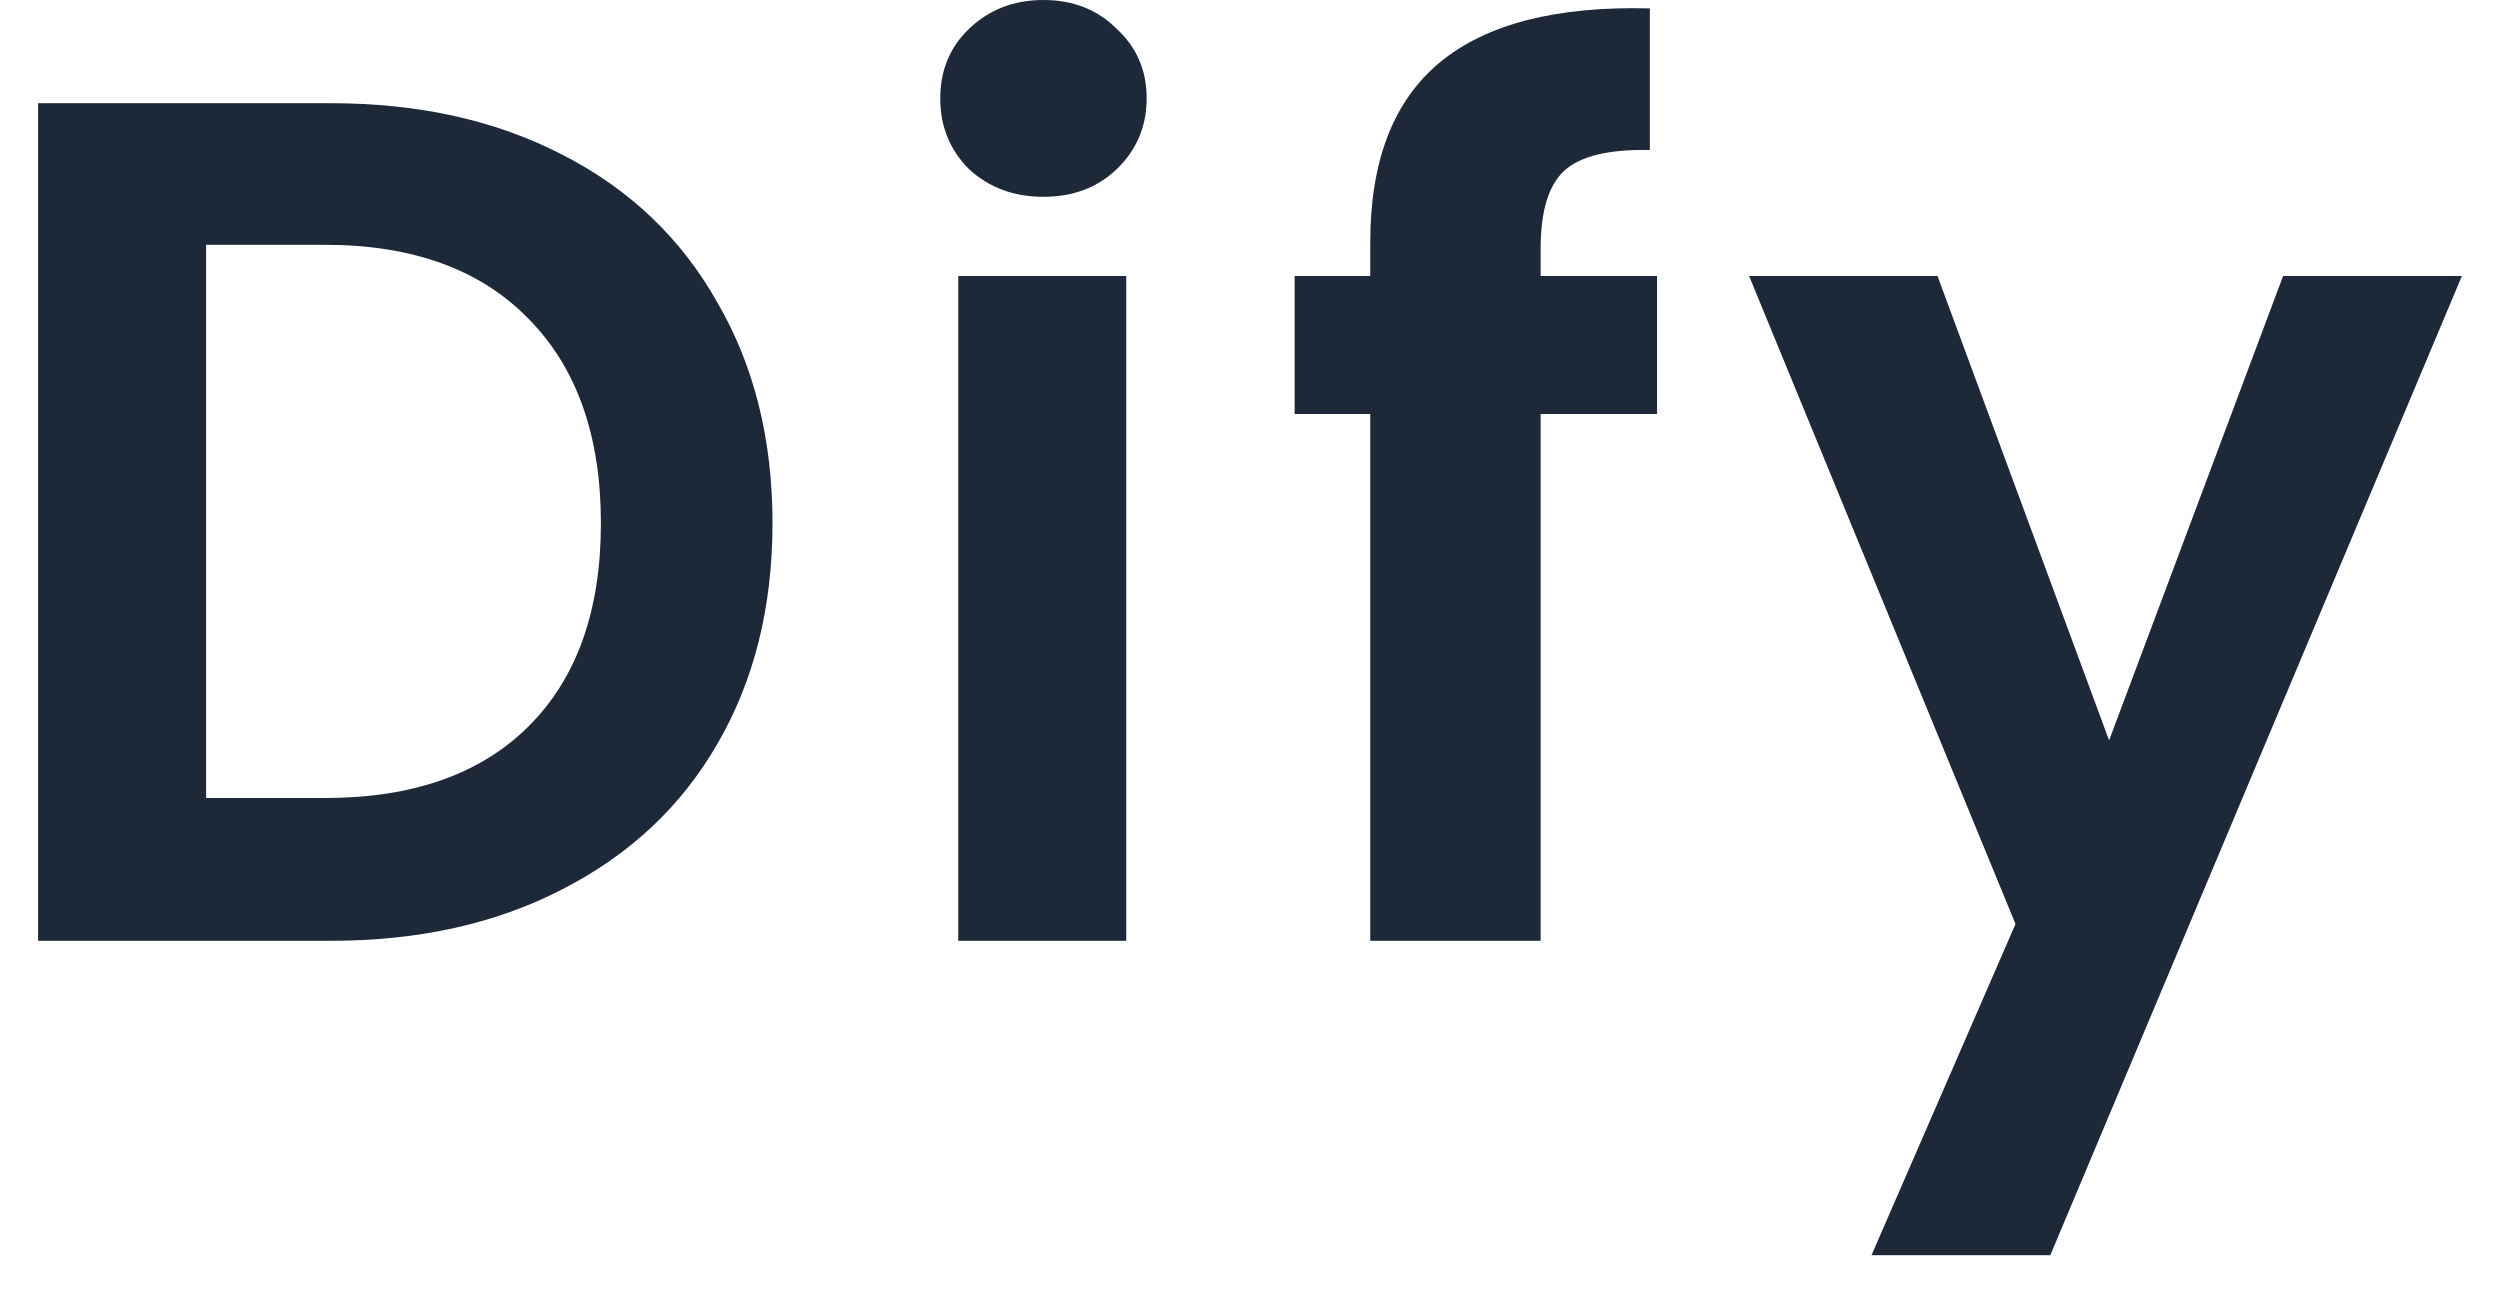
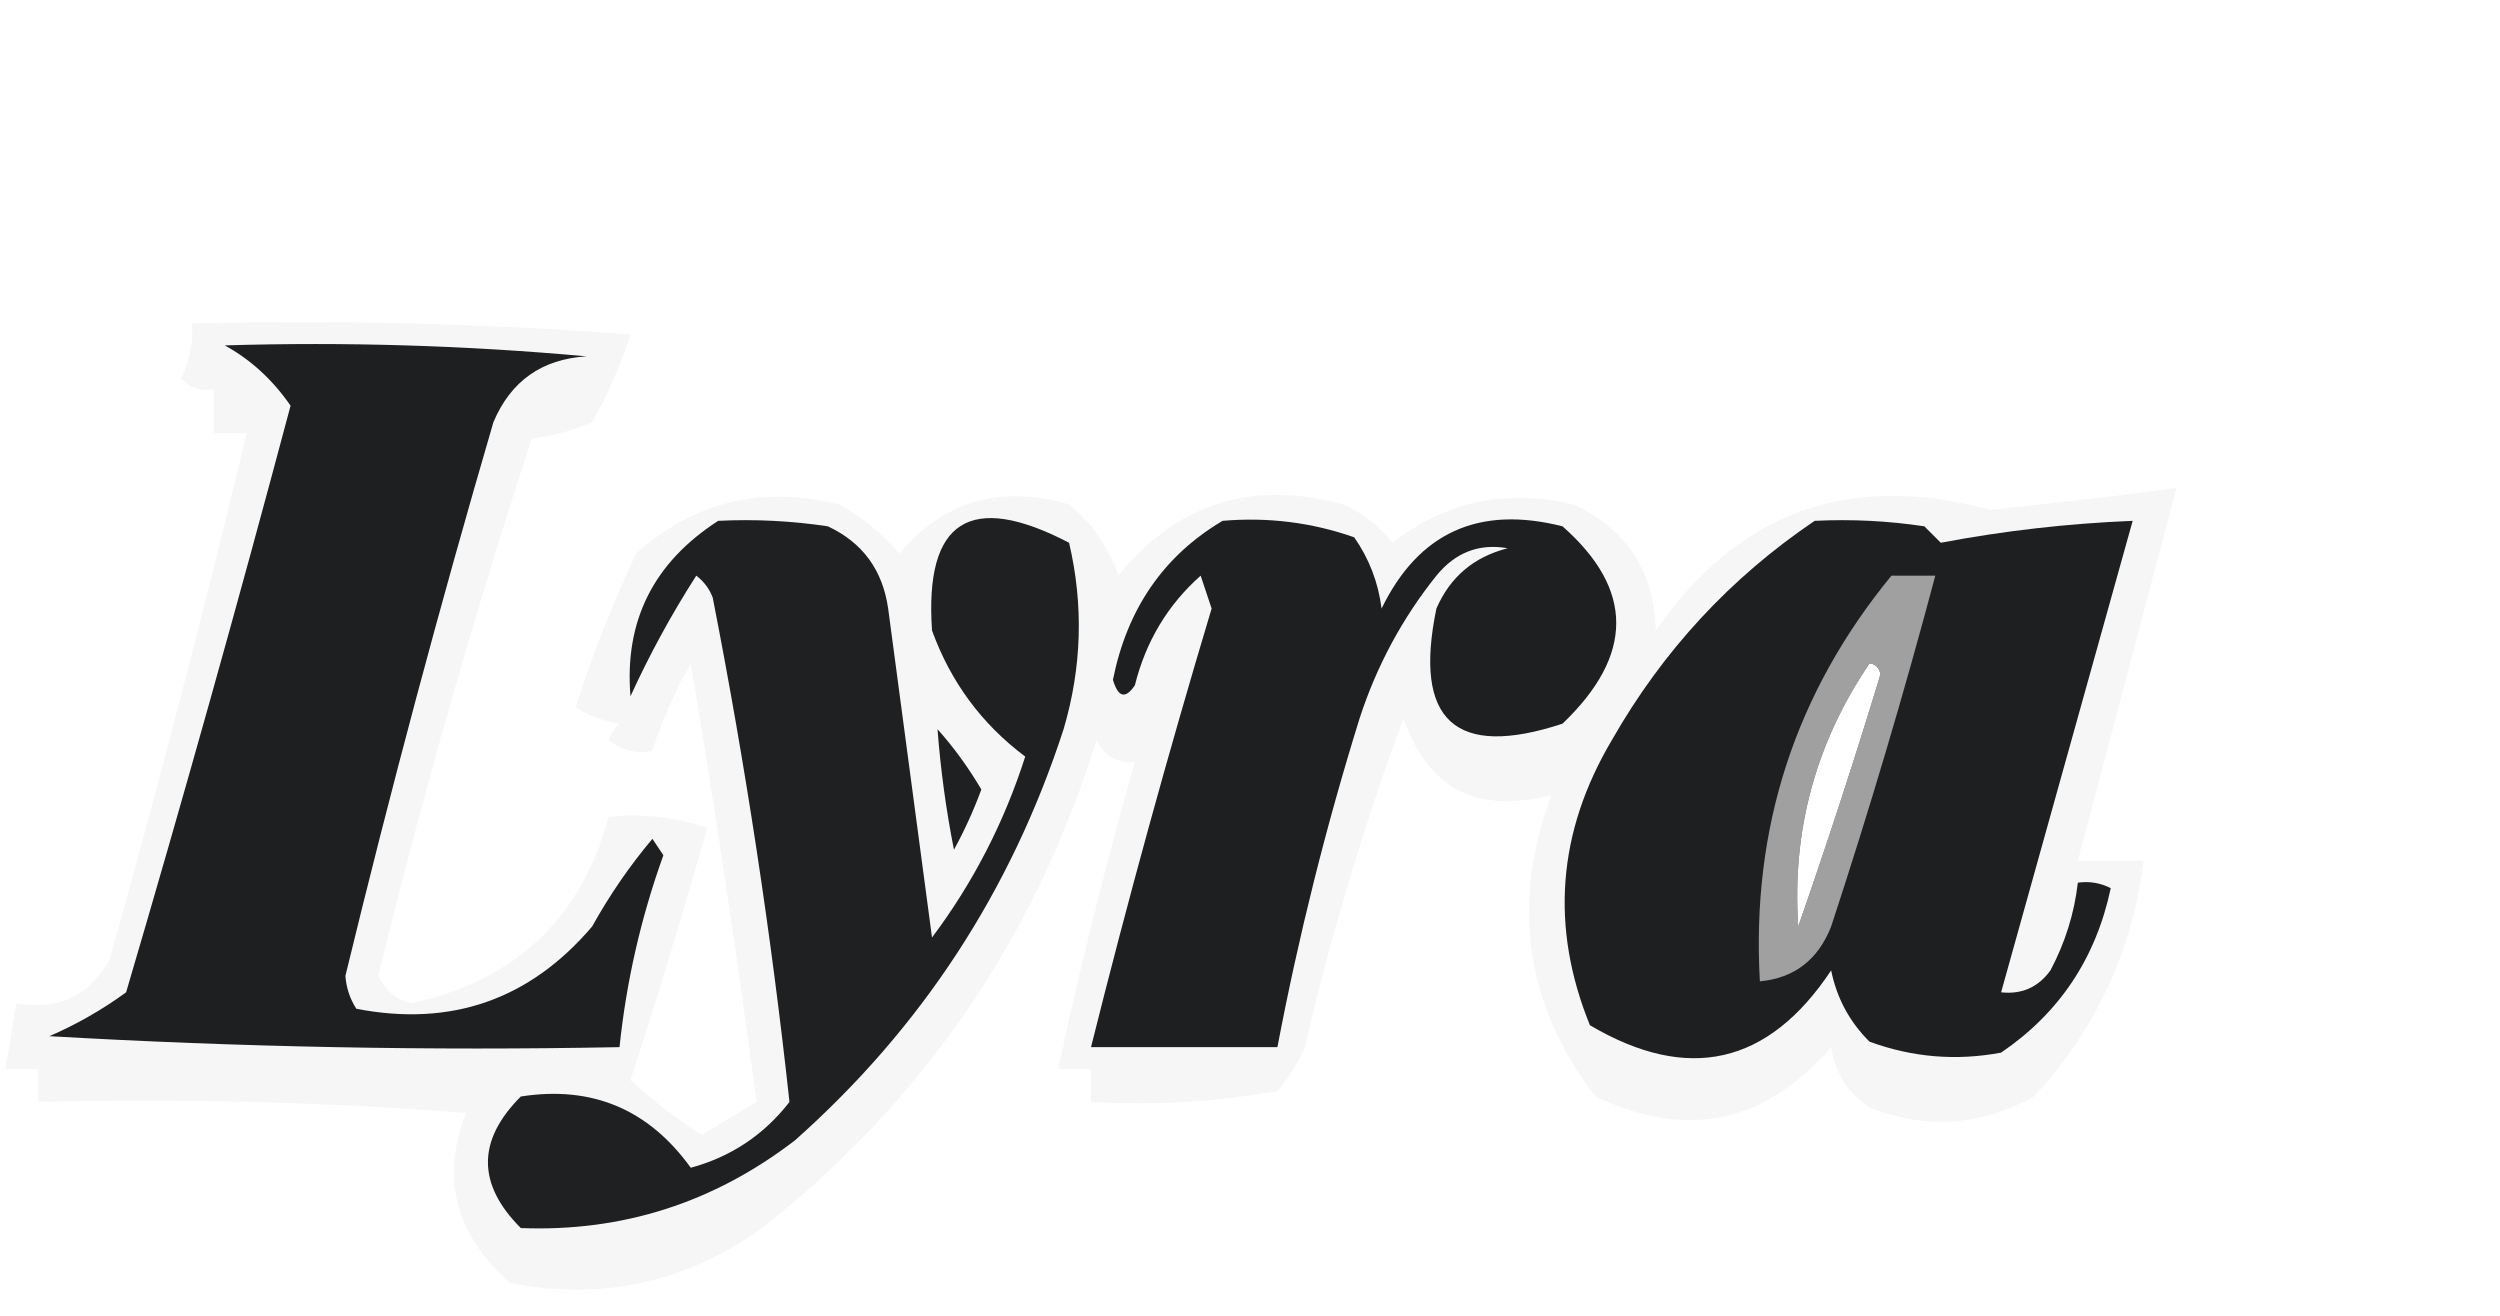
- <svg xmlns="http://www.w3.org/2000/svg" width="50" height="26" viewBox="0 0 50 26" fill="none">
-   <path d="M6.618 2.064C8.378 2.064 9.922 2.408 11.25 3.096C12.594 3.784 13.626 4.768 14.346 6.048C15.082 7.312 15.45 8.784 15.45 10.464C15.45 12.144 15.082 13.616 14.346 14.88C13.626 16.128 12.594 17.096 11.25 17.784C9.922 18.472 8.378 18.816 6.618 18.816H0.762V2.064H6.618ZM6.498 15.96C8.258 15.96 9.618 15.48 10.578 14.52C11.538 13.56 12.018 12.208 12.018 10.464C12.018 8.72 11.538 7.36 10.578 6.384C9.618 5.392 8.258 4.896 6.498 4.896H4.122V15.96H6.498Z" fill="#1D2939" />
-   <path d="M20.869 3.936C20.277 3.936 19.781 3.752 19.381 3.384C18.997 3 18.805 2.528 18.805 1.968C18.805 1.408 18.997 0.944 19.381 0.576C19.781 0.192 20.277 0 20.869 0C21.461 0 21.949 0.192 22.333 0.576C22.733 0.944 22.933 1.408 22.933 1.968C22.933 2.528 22.733 3 22.333 3.384C21.949 3.752 21.461 3.936 20.869 3.936ZM22.525 5.52V18.816H19.165V5.52H22.525Z" fill="#1D2939" />
-   <path d="M33.141 8.28H30.813V18.816H27.405V8.28H25.893V5.52H27.405V4.848C27.405 3.216 27.869 2.016 28.797 1.248C29.725 0.48 31.125 0.12 32.997 0.168V3C32.181 2.984 31.613 3.12 31.293 3.408C30.973 3.696 30.813 4.216 30.813 4.968V5.52H33.141V8.28Z" fill="#1D2939" />
-   <path d="M49.238 5.52L41.006 25.104H37.43L40.31 18.48L34.982 5.52H38.75L42.182 14.808L45.662 5.52H49.238Z" fill="#1D2939" />
+ <svg xmlns="http://www.w3.org/2000/svg" version="1.1" width="228px" height="120px" style="shape-rendering:geometricPrecision; text-rendering:geometricPrecision; image-rendering:optimizeQuality; fill-rule:evenodd; clip-rule:evenodd">
+   <g>
+     <path style="opacity:0.689" fill="#f2f2f2" d="M 17.5,29.5 C 30.85,29.168 44.183,29.501 57.5,30.5C 56.606,33.287 55.44,35.954 54,38.5C 52.266,39.249 50.433,39.749 48.5,40C 43.22,56.114 38.553,72.448 34.5,89C 35.098,90.301 36.098,91.135 37.5,91.5C 47.008,89.434 53.008,83.767 55.5,74.5C 58.572,74.183 61.572,74.516 64.5,75.5C 62.309,83.275 59.976,90.942 57.5,98.5C 59.535,100.372 61.702,102.039 64,103.5C 65.656,102.516 67.323,101.516 69,100.5C 67.229,87.198 65.229,73.865 63,60.5C 61.519,63.11 60.352,65.777 59.5,68.5C 58.022,68.762 56.689,68.429 55.5,67.5C 55.709,66.914 56.043,66.414 56.5,66C 55.062,65.781 53.729,65.281 52.5,64.5C 54.039,59.715 55.873,55.048 58,50.5C 63.269,45.755 69.436,44.255 76.5,46C 78.624,47.122 80.457,48.622 82,50.5C 86.055,45.684 91.222,44.184 97.5,46C 99.617,47.731 101.117,49.898 102,52.5C 107.317,45.912 114.15,43.745 122.5,46C 124.286,46.785 125.786,47.951 127,49.5C 131.861,45.716 137.361,44.549 143.5,46C 148.369,48.252 150.869,52.085 151,57.5C 158.502,46.673 168.669,43.007 181.5,46.5C 187.186,45.914 192.853,45.248 198.5,44.5C 195.5,55.833 192.5,67.167 189.5,78.5C 191.5,78.5 193.5,78.5 195.5,78.5C 194.459,86.747 191.126,93.914 185.5,100C 180.643,102.707 175.643,103.04 170.5,101C 168.513,99.681 167.346,97.848 167,95.5C 160.981,102.463 153.815,103.963 145.5,100C 139.106,91.636 137.772,82.469 141.5,72.5C 134.694,74.283 130.194,71.949 128,65.5C 124.391,75.26 121.391,85.26 119,95.5C 118.365,96.966 117.531,98.3 116.5,99.5C 110.872,100.495 105.206,100.829 99.5,100.5C 99.5,99.5 99.5,98.5 99.5,97.5C 98.5,97.5 97.5,97.5 96.5,97.5C 98.519,88.088 100.853,78.755 103.5,69.5C 101.876,69.64 100.71,68.973 100,67.5C 94.4,85.554 84.234,100.388 69.5,112C 62.547,116.985 54.881,118.652 46.5,117C 41.517,112.586 40.184,107.419 42.5,101.5C 29.517,100.501 16.517,100.168 3.5,100.5C 3.5,99.5 3.5,98.5 3.5,97.5C 2.5,97.5 1.5,97.5 0.5,97.5C 0.833,95.5 1.167,93.5 1.5,91.5C 5.355,92.155 8.188,90.821 10,87.5C 14.483,71.567 18.65,55.567 22.5,39.5C 21.5,39.5 20.5,39.5 19.5,39.5C 19.5,38.167 19.5,36.833 19.5,35.5C 18.325,35.719 17.325,35.386 16.5,34.5C 17.309,32.929 17.643,31.262 17.5,29.5 Z M 170.5,60.5 C 171.043,60.56 171.376,60.893 171.5,61.5C 169.154,69.22 166.654,76.887 164,84.5C 163.411,75.766 165.577,67.766 170.5,60.5 Z M 85.5,66.5 C 86.985,68.162 88.318,69.995 89.5,72C 88.804,73.893 87.97,75.726 87,77.5C 86.281,73.855 85.781,70.188 85.5,66.5 Z" />
+   </g>
+   <g>
+     <path style="opacity:1" fill="#1e1f20" d="M 20.5,31.5 C 31.52,31.168 42.52,31.501 53.5,32.5C 49.421,32.747 46.588,34.747 45,38.5C 40.11,55.227 35.61,72.06 31.5,89C 31.585,90.107 31.919,91.107 32.5,92C 41.146,93.674 48.313,91.174 54,84.5C 55.599,81.622 57.432,78.956 59.5,76.5C 59.833,77 60.167,77.5 60.5,78C 58.454,83.685 57.12,89.518 56.5,95.5C 39.154,95.833 21.82,95.499 4.5,94.5C 6.987,93.424 9.32,92.09 11.5,90.5C 16.729,72.755 21.729,54.922 26.5,37C 24.866,34.634 22.866,32.801 20.5,31.5 Z" />
+   </g>
+   <g>
+     <path style="opacity:1" fill="#1f2021" d="M 65.5,47.5 C 68.85,47.335 72.183,47.502 75.5,48C 78.663,49.48 80.496,51.98 81,55.5C 82.333,65.5 83.667,75.5 85,85.5C 88.749,80.502 91.583,75.002 93.5,69C 89.535,66.031 86.702,62.197 85,57.5C 84.308,47.462 88.474,44.796 97.5,49.5C 98.833,55.187 98.666,60.853 97,66.5C 92.216,81.24 84.05,93.74 72.5,104C 65.093,109.692 56.759,112.358 47.5,112C 43.5,108 43.5,104 47.5,100C 53.98,98.989 59.147,101.156 63,106.5C 66.671,105.498 69.671,103.498 72,100.5C 70.326,85.117 67.993,69.784 65,54.5C 64.692,53.692 64.192,53.025 63.5,52.5C 61.231,56.038 59.231,59.705 57.5,63.5C 56.929,56.642 59.596,51.309 65.5,47.5 Z M 85.5,66.5 C 85.781,70.188 86.281,73.855 87,77.5C 87.97,75.726 88.804,73.893 89.5,72C 88.318,69.995 86.985,68.162 85.5,66.5 Z" />
+   </g>
+   <g>
+     <path style="opacity:1" fill="#1e1f20" d="M 111.5,47.5 C 115.637,47.146 119.637,47.646 123.5,49C 124.863,50.945 125.697,53.112 126,55.5C 129.372,48.567 134.872,46.067 142.5,48C 149.034,53.754 149.034,59.754 142.5,66C 132.716,69.219 128.882,65.719 131,55.5C 132.251,52.619 134.417,50.786 137.5,50C 134.904,49.542 132.737,50.375 131,52.5C 127.889,56.387 125.556,60.72 124,65.5C 120.923,75.395 118.423,85.395 116.5,95.5C 110.833,95.5 105.167,95.5 99.5,95.5C 102.855,82.08 106.522,68.747 110.5,55.5C 110.167,54.5 109.833,53.5 109.5,52.5C 106.496,55.166 104.496,58.499 103.5,62.5C 102.641,63.774 101.974,63.608 101.5,62C 102.795,55.519 106.128,50.685 111.5,47.5 Z" />
+   </g>
+   <g>
+     <path style="opacity:1" fill="#1e1f20" d="M 165.5,47.5 C 168.85,47.335 172.183,47.502 175.5,48C 176,48.5 176.5,49 177,49.5C 182.741,48.409 188.574,47.742 194.5,47.5C 190.498,61.839 186.498,76.173 182.5,90.5C 184.39,90.704 185.89,90.037 187,88.5C 188.341,85.978 189.174,83.311 189.5,80.5C 190.552,80.35 191.552,80.517 192.5,81C 191.148,87.385 187.815,92.385 182.5,96C 178.406,96.767 174.406,96.434 170.5,95C 168.683,93.2 167.516,91.034 167,88.5C 161.279,97.114 153.946,98.781 145,93.5C 141.366,84.553 142.033,75.886 147,67.5C 151.647,59.356 157.814,52.689 165.5,47.5 Z M 170.5,60.5 C 165.577,67.766 163.411,75.766 164,84.5C 166.654,76.887 169.154,69.22 171.5,61.5C 171.376,60.893 171.043,60.56 170.5,60.5 Z" />
+   </g>
+   <g>
+     <path style="opacity:0.609" fill="#f3f3f3" d="M 172.5,52.5 C 173.833,52.5 175.167,52.5 176.5,52.5C 173.652,63.221 170.486,73.888 167,84.5C 165.809,87.534 163.642,89.201 160.5,89.5C 159.707,75.546 163.707,63.213 172.5,52.5 Z M 170.5,60.5 C 165.577,67.766 163.411,75.766 164,84.5C 166.654,76.887 169.154,69.22 171.5,61.5C 171.376,60.893 171.043,60.56 170.5,60.5 Z" />
+   </g>
</svg>
